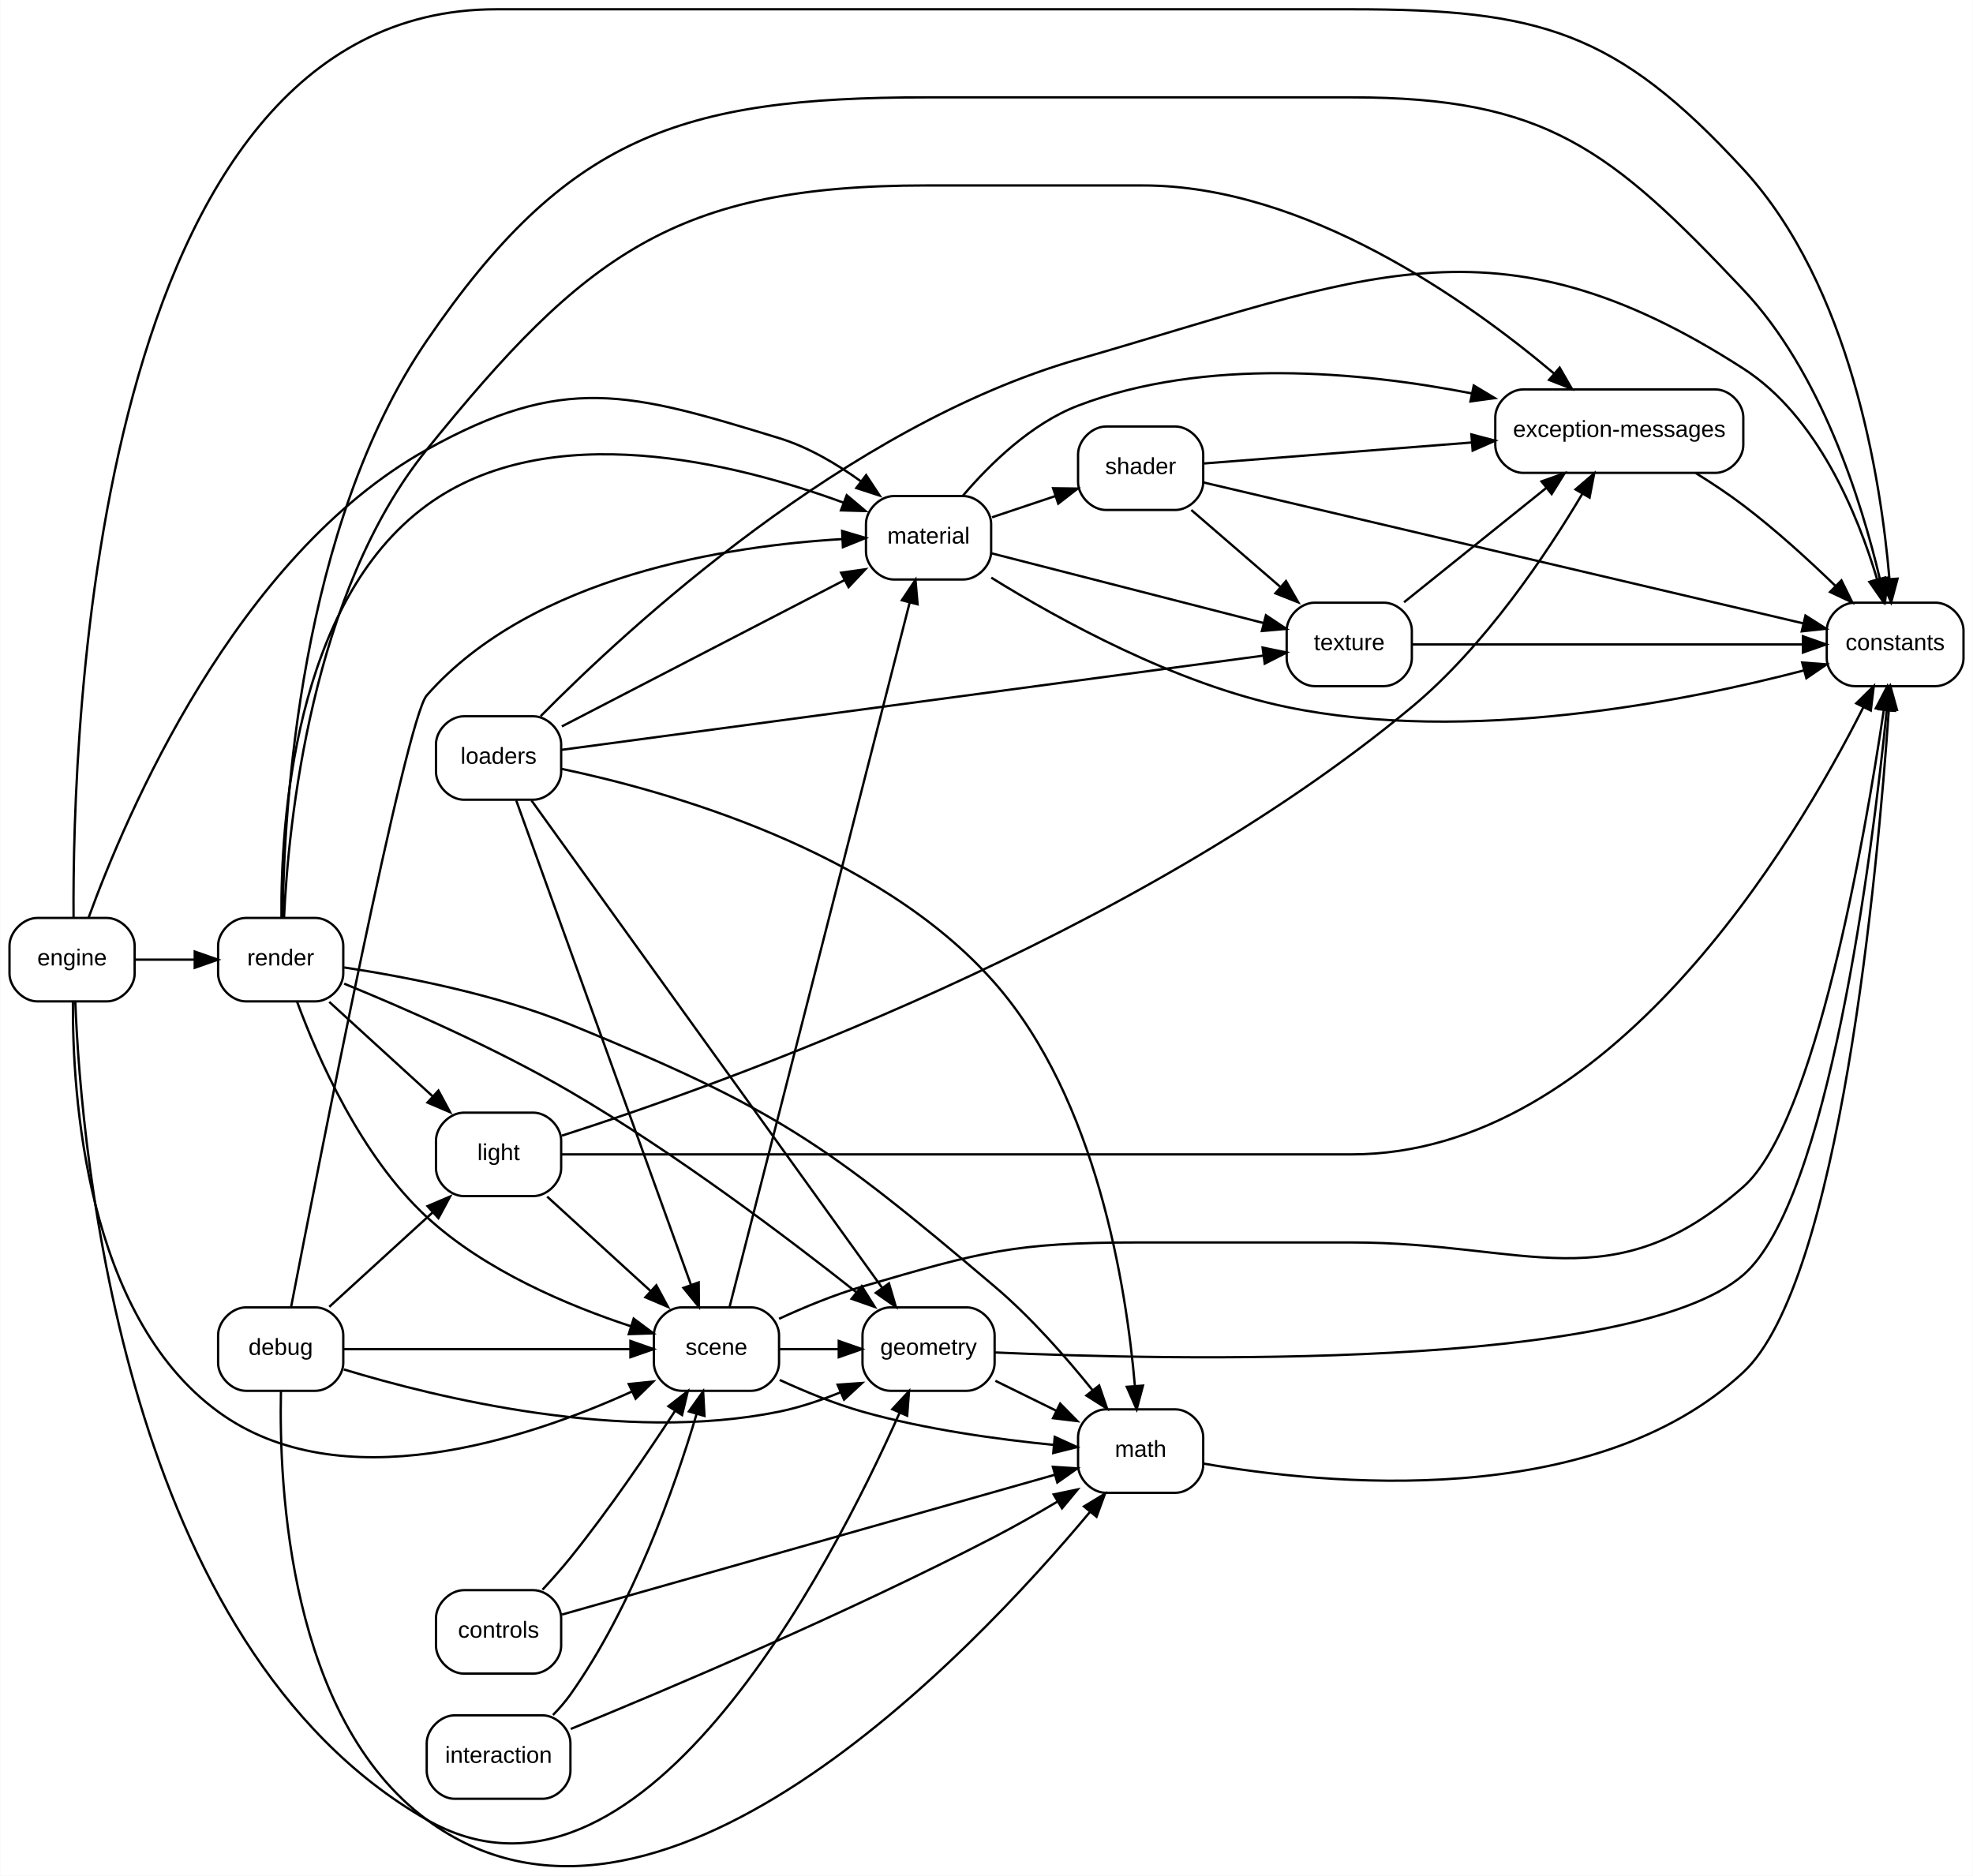
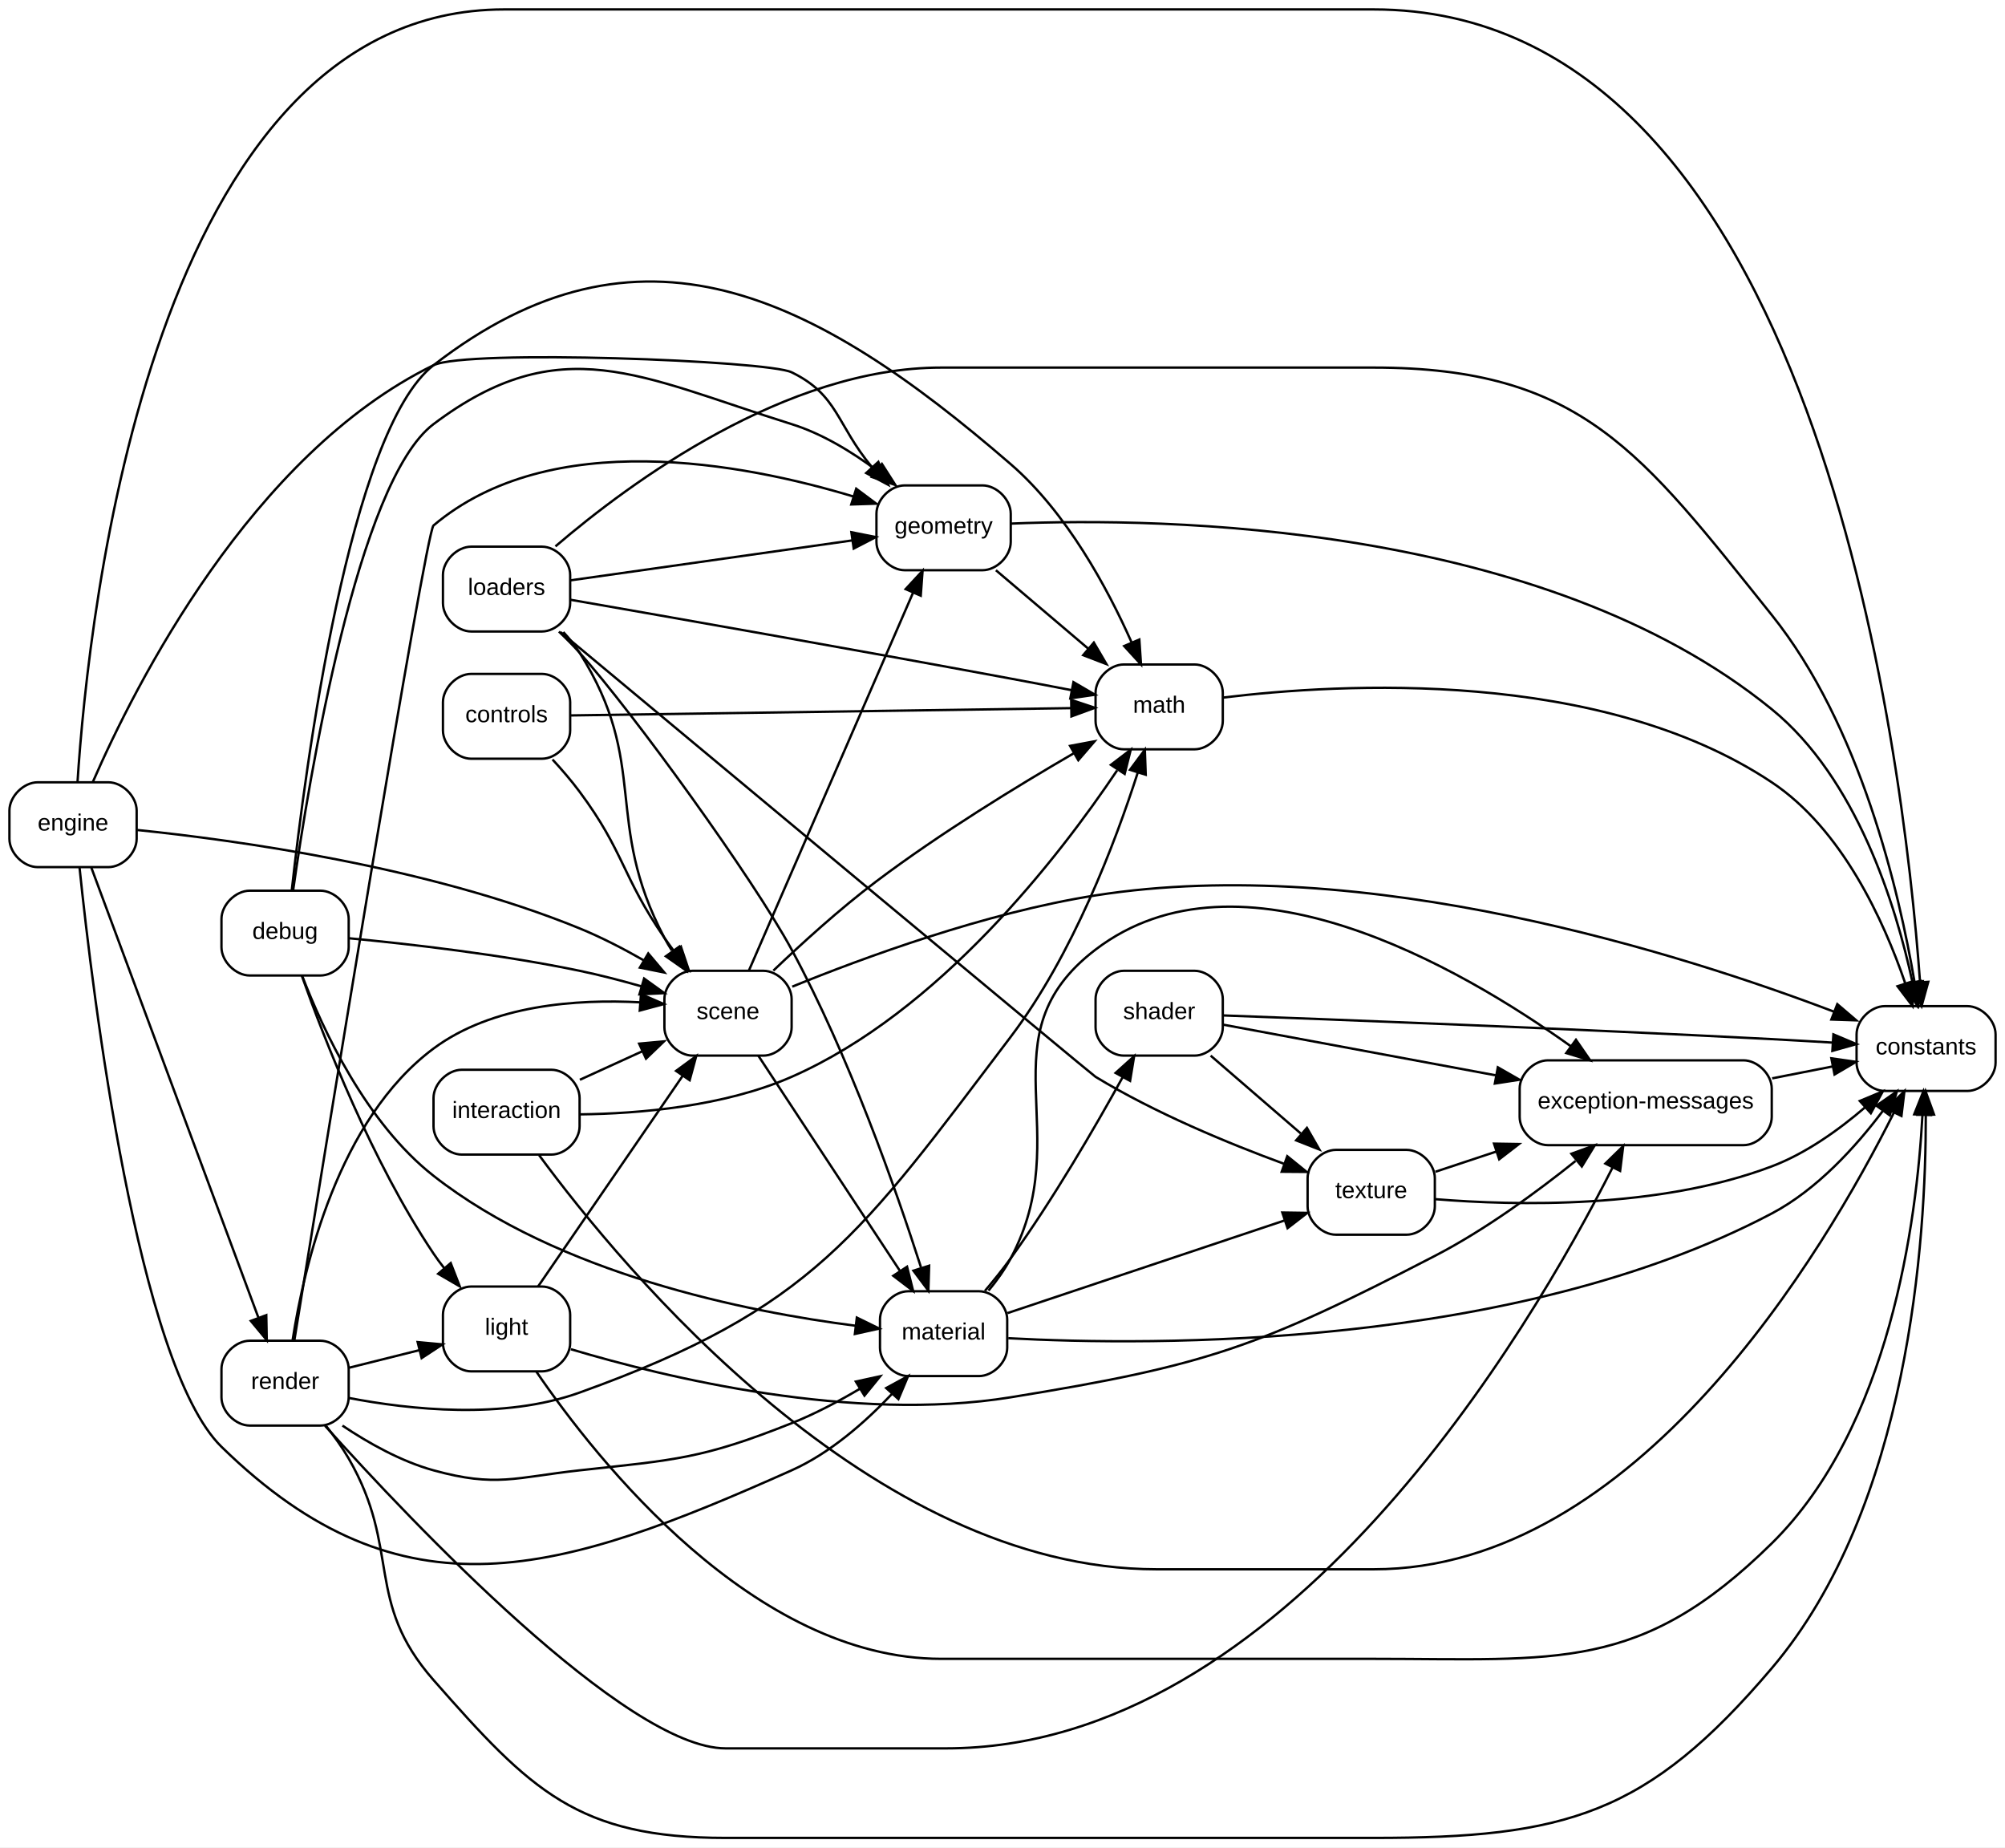
- <svg xmlns="http://www.w3.org/2000/svg" width="851pt" height="809pt" viewBox="0.00 0.00 851.00 809.18">
-   <g id="graph0" class="graph" transform="scale(1 1) rotate(0) translate(4 805.18)">
-     <polygon fill="white" stroke="transparent" points="-4,4 -4,-805.18 847,-805.18 847,4 -4,4" />
+ <svg xmlns="http://www.w3.org/2000/svg" width="851pt" height="784pt" viewBox="0.00 0.00 851.00 784.00">
+   <g id="graph0" class="graph" transform="scale(1 1) rotate(0) translate(4 780)">
+     <polygon fill="white" stroke="transparent" points="-4,4 -4,-780 847,-780 847,4 -4,4" />
    <g id="node1" class="node">
-       <path fill="none" stroke="black" d="M831,-545.18C831,-545.18 796,-545.18 796,-545.18 790,-545.18 784,-539.18 784,-533.18 784,-533.18 784,-521.18 784,-521.18 784,-515.18 790,-509.18 796,-509.18 796,-509.18 831,-509.18 831,-509.18 837,-509.18 843,-515.18 843,-521.18 843,-521.18 843,-533.18 843,-533.18 843,-539.18 837,-545.18 831,-545.18" />
-       <text text-anchor="middle" x="813.5" y="-524.68" font-family="Arial" font-size="10.00">constants</text>
+       <path fill="none" stroke="black" d="M831,-353C831,-353 796,-353 796,-353 790,-353 784,-347 784,-341 784,-341 784,-329 784,-329 784,-323 790,-317 796,-317 796,-317 831,-317 831,-317 837,-317 843,-323 843,-329 843,-329 843,-341 843,-341 843,-347 837,-353 831,-353" />
+       <text text-anchor="middle" x="813.5" y="-332.5" font-family="Arial" font-size="10.00">constants</text>
    </g>
    <g id="node2" class="node">
-       <path fill="none" stroke="black" d="M226,-119.18C226,-119.18 196,-119.18 196,-119.18 190,-119.18 184,-113.18 184,-107.18 184,-107.18 184,-95.18 184,-95.18 184,-89.18 190,-83.18 196,-83.18 196,-83.18 226,-83.18 226,-83.18 232,-83.18 238,-89.18 238,-95.18 238,-95.18 238,-107.18 238,-107.18 238,-113.18 232,-119.18 226,-119.18" />
-       <text text-anchor="middle" x="211" y="-98.68" font-family="Arial" font-size="10.00">controls</text>
+       <path fill="none" stroke="black" d="M226,-494C226,-494 196,-494 196,-494 190,-494 184,-488 184,-482 184,-482 184,-470 184,-470 184,-464 190,-458 196,-458 196,-458 226,-458 226,-458 232,-458 238,-464 238,-470 238,-470 238,-482 238,-482 238,-488 232,-494 226,-494" />
+       <text text-anchor="middle" x="211" y="-473.5" font-family="Arial" font-size="10.00">controls</text>
    </g>
    <g id="node11" class="node">
-       <path fill="none" stroke="black" d="M503,-197.18C503,-197.18 473,-197.18 473,-197.18 467,-197.18 461,-191.18 461,-185.18 461,-185.18 461,-173.18 461,-173.18 461,-167.18 467,-161.18 473,-161.18 473,-161.18 503,-161.18 503,-161.18 509,-161.18 515,-167.18 515,-173.18 515,-173.18 515,-185.18 515,-185.18 515,-191.18 509,-197.18 503,-197.18" />
-       <text text-anchor="middle" x="488" y="-176.68" font-family="Arial" font-size="10.00">math</text>
+       <path fill="none" stroke="black" d="M503,-498C503,-498 473,-498 473,-498 467,-498 461,-492 461,-486 461,-486 461,-474 461,-474 461,-468 467,-462 473,-462 473,-462 503,-462 503,-462 509,-462 515,-468 515,-474 515,-474 515,-486 515,-486 515,-492 509,-498 503,-498" />
+       <text text-anchor="middle" x="488" y="-477.5" font-family="Arial" font-size="10.00">math</text>
    </g>
    <g id="edge1" class="edge">
-       <path fill="none" stroke="black" d="M238.37,-108.66C287.85,-122.7 394.69,-153 450.84,-168.93" />
-       <polygon fill="black" stroke="black" points="450.14,-172.37 460.71,-171.73 452.05,-165.63 450.14,-172.37" />
+       <path fill="none" stroke="black" d="M238.37,-476.38C287.75,-477.1 394.25,-478.65 450.49,-479.47" />
+       <polygon fill="black" stroke="black" points="450.66,-482.97 460.71,-479.62 450.76,-475.97 450.66,-482.97" />
    </g>
    <g id="node13" class="node">
-       <path fill="none" stroke="black" d="M320,-241.18C320,-241.18 290,-241.18 290,-241.18 284,-241.18 278,-235.18 278,-229.18 278,-229.18 278,-217.18 278,-217.18 278,-211.18 284,-205.18 290,-205.18 290,-205.18 320,-205.18 320,-205.18 326,-205.18 332,-211.18 332,-217.18 332,-217.18 332,-229.18 332,-229.18 332,-235.18 326,-241.18 320,-241.18" />
-       <text text-anchor="middle" x="305" y="-220.68" font-family="Arial" font-size="10.00">scene</text>
+       <path fill="none" stroke="black" d="M320,-368C320,-368 290,-368 290,-368 284,-368 278,-362 278,-356 278,-356 278,-344 278,-344 278,-338 284,-332 290,-332 290,-332 320,-332 320,-332 326,-332 332,-338 332,-344 332,-344 332,-356 332,-356 332,-362 326,-368 320,-368" />
+       <text text-anchor="middle" x="305" y="-347.5" font-family="Arial" font-size="10.00">scene</text>
    </g>
    <g id="edge2" class="edge">
-       <path fill="none" stroke="black" d="M229.94,-119.37C234.03,-123.78 238.27,-128.56 242,-133.18 258.47,-153.63 275.25,-178.26 287.19,-196.59" />
-       <polygon fill="black" stroke="black" points="284.28,-198.53 292.64,-205.03 290.16,-194.73 284.28,-198.53" />
+       <path fill="none" stroke="black" d="M230.51,-457.67C234.5,-453.35 238.55,-448.64 242,-444 261.02,-418.43 259.9,-408.22 278,-382 279.29,-380.13 280.66,-378.24 282.06,-376.35" />
+       <polygon fill="black" stroke="black" points="285,-378.28 288.37,-368.23 279.47,-373.98 285,-378.28" />
    </g>
    <g id="node3" class="node">
-       <path fill="none" stroke="black" d="M132,-241.18C132,-241.18 102,-241.18 102,-241.18 96,-241.18 90,-235.18 90,-229.18 90,-229.18 90,-217.18 90,-217.18 90,-211.18 96,-205.18 102,-205.18 102,-205.18 132,-205.18 132,-205.18 138,-205.18 144,-211.18 144,-217.18 144,-217.18 144,-229.18 144,-229.18 144,-235.18 138,-241.18 132,-241.18" />
-       <text text-anchor="middle" x="117" y="-220.68" font-family="Arial" font-size="10.00">debug</text>
+       <path fill="none" stroke="black" d="M132,-402C132,-402 102,-402 102,-402 96,-402 90,-396 90,-390 90,-390 90,-378 90,-378 90,-372 96,-366 102,-366 102,-366 132,-366 132,-366 138,-366 144,-372 144,-378 144,-378 144,-390 144,-390 144,-396 138,-402 132,-402" />
+       <text text-anchor="middle" x="117" y="-381.5" font-family="Arial" font-size="10.00">debug</text>
    </g>
    <g id="node6" class="node">
-       <path fill="none" stroke="black" d="M413,-241.18C413,-241.18 380,-241.18 380,-241.18 374,-241.18 368,-235.18 368,-229.18 368,-229.18 368,-217.18 368,-217.18 368,-211.18 374,-205.18 380,-205.18 380,-205.18 413,-205.18 413,-205.18 419,-205.18 425,-211.18 425,-217.18 425,-217.18 425,-229.18 425,-229.18 425,-235.18 419,-241.18 413,-241.18" />
-       <text text-anchor="middle" x="396.5" y="-220.68" font-family="Arial" font-size="10.00">geometry</text>
+       <path fill="none" stroke="black" d="M413,-574C413,-574 380,-574 380,-574 374,-574 368,-568 368,-562 368,-562 368,-550 368,-550 368,-544 374,-538 380,-538 380,-538 413,-538 413,-538 419,-538 425,-544 425,-550 425,-550 425,-562 425,-562 425,-568 419,-574 413,-574" />
+       <text text-anchor="middle" x="396.5" y="-553.5" font-family="Arial" font-size="10.00">geometry</text>
    </g>
    <g id="edge3" class="edge">
-       <path fill="none" stroke="black" d="M144.23,-214.41C184.79,-202.07 265.03,-182.54 332,-196.18 340.87,-197.99 350.04,-201.08 358.55,-204.55" />
-       <polygon fill="black" stroke="black" points="357.27,-207.81 367.84,-208.56 360.05,-201.38 357.27,-207.81" />
+       <path fill="none" stroke="black" d="M120.4,-402.04C127.12,-449.47 147.75,-575.7 180,-600 233.96,-640.65 267.52,-620.16 332,-600 344.93,-595.96 357.54,-588.26 368.07,-580.41" />
+       <polygon fill="black" stroke="black" points="370.33,-583.09 376.04,-574.16 366.01,-577.58 370.33,-583.09" />
    </g>
    <g id="node8" class="node">
-       <path fill="none" stroke="black" d="M226,-325.18C226,-325.18 196,-325.18 196,-325.18 190,-325.18 184,-319.18 184,-313.18 184,-313.18 184,-301.18 184,-301.18 184,-295.18 190,-289.18 196,-289.18 196,-289.18 226,-289.18 226,-289.18 232,-289.18 238,-295.18 238,-301.18 238,-301.18 238,-313.18 238,-313.18 238,-319.18 232,-325.18 226,-325.18" />
-       <text text-anchor="middle" x="211" y="-304.68" font-family="Arial" font-size="10.00">light</text>
+       <path fill="none" stroke="black" d="M226,-234C226,-234 196,-234 196,-234 190,-234 184,-228 184,-222 184,-222 184,-210 184,-210 184,-204 190,-198 196,-198 196,-198 226,-198 226,-198 232,-198 238,-204 238,-210 238,-210 238,-222 238,-222 238,-228 232,-234 226,-234" />
+       <text text-anchor="middle" x="211" y="-213.5" font-family="Arial" font-size="10.00">light</text>
    </g>
    <g id="edge4" class="edge">
-       <path fill="none" stroke="black" d="M137.96,-241.41C150.98,-253.3 168.15,-268.98 182.46,-282.04" />
-       <polygon fill="black" stroke="black" points="180.33,-284.84 190.08,-288.99 185.05,-279.67 180.33,-284.84" />
+       <path fill="none" stroke="black" d="M124.11,-365.87C133.69,-338.85 153.85,-287.02 180,-248 181.41,-245.9 182.96,-243.8 184.59,-241.74" />
+       <polygon fill="black" stroke="black" points="187.3,-243.96 191.14,-234.08 181.98,-239.41 187.3,-243.96" />
    </g>
    <g id="node10" class="node">
-       <path fill="none" stroke="black" d="M411.5,-591.18C411.5,-591.18 381.5,-591.18 381.5,-591.18 375.5,-591.18 369.5,-585.18 369.5,-579.18 369.5,-579.18 369.5,-567.18 369.5,-567.18 369.5,-561.18 375.5,-555.18 381.5,-555.18 381.5,-555.18 411.5,-555.18 411.5,-555.18 417.5,-555.18 423.5,-561.18 423.5,-567.18 423.5,-567.18 423.5,-579.18 423.5,-579.18 423.5,-585.18 417.5,-591.18 411.5,-591.18" />
-       <text text-anchor="middle" x="396.5" y="-570.68" font-family="Arial" font-size="10.00">material</text>
+       <path fill="none" stroke="black" d="M411.5,-232C411.5,-232 381.5,-232 381.5,-232 375.5,-232 369.5,-226 369.5,-220 369.5,-220 369.5,-208 369.5,-208 369.5,-202 375.5,-196 381.5,-196 381.5,-196 411.5,-196 411.5,-196 417.5,-196 423.5,-202 423.5,-208 423.5,-208 423.5,-220 423.5,-220 423.5,-226 417.5,-232 411.5,-232" />
+       <text text-anchor="middle" x="396.5" y="-211.5" font-family="Arial" font-size="10.00">material</text>
    </g>
    <g id="edge5" class="edge">
-       <path fill="none" stroke="black" d="M121.49,-241.36C133.24,-302.15 171.08,-495.05 180,-505.18 225.78,-557.16 310.91,-569.79 359.34,-572.62" />
-       <polygon fill="black" stroke="black" points="359.22,-576.12 369.38,-573.1 359.55,-569.13 359.22,-576.12" />
+       <path fill="none" stroke="black" d="M124.21,-365.97C133.05,-342.94 151.43,-303.41 180,-281 233.34,-239.16 313.02,-223.27 359.07,-217.37" />
+       <polygon fill="black" stroke="black" points="359.67,-220.82 369.19,-216.16 358.84,-213.87 359.67,-220.82" />
    </g>
    <g id="edge6" class="edge">
-       <path fill="none" stroke="black" d="M117.11,-204.9C116.22,-163.77 120.61,-64.14 180,-20.18 278.35,52.61 414.73,-91.34 466.21,-153.01" />
-       <polygon fill="black" stroke="black" points="463.56,-155.3 472.62,-160.8 468.97,-150.85 463.56,-155.3" />
+       <path fill="none" stroke="black" d="M119.85,-402.22C125.49,-453.53 144.24,-597.27 180,-625 267.31,-692.69 341.44,-655.27 425,-583 448.79,-562.43 466.06,-530.38 476.24,-507.5" />
+       <polygon fill="black" stroke="black" points="479.58,-508.58 480.29,-498.01 473.14,-505.83 479.58,-508.58" />
    </g>
    <g id="edge7" class="edge">
-       <path fill="none" stroke="black" d="M144.25,-223.18C176.52,-223.18 231.44,-223.18 267.72,-223.18" />
-       <polygon fill="black" stroke="black" points="267.88,-226.68 277.88,-223.18 267.88,-219.68 267.88,-226.68" />
+       <path fill="none" stroke="black" d="M144.32,-381.79C169.56,-379.39 208.64,-374.95 242,-368 250.6,-366.21 259.74,-363.83 268.29,-361.39" />
+       <polygon fill="black" stroke="black" points="269.38,-364.71 277.98,-358.52 267.4,-358 269.38,-364.71" />
    </g>
    <g id="node4" class="node">
-       <path fill="none" stroke="black" d="M42,-409.18C42,-409.18 12,-409.18 12,-409.18 6,-409.18 0,-403.18 0,-397.18 0,-397.18 0,-385.18 0,-385.18 0,-379.18 6,-373.18 12,-373.18 12,-373.18 42,-373.18 42,-373.18 48,-373.18 54,-379.18 54,-385.18 54,-385.18 54,-397.18 54,-397.18 54,-403.18 48,-409.18 42,-409.18" />
-       <text text-anchor="middle" x="27" y="-388.68" font-family="Arial" font-size="10.00">engine</text>
+       <path fill="none" stroke="black" d="M42,-448C42,-448 12,-448 12,-448 6,-448 0,-442 0,-436 0,-436 0,-424 0,-424 0,-418 6,-412 12,-412 12,-412 42,-412 42,-412 48,-412 54,-418 54,-424 54,-424 54,-436 54,-436 54,-442 48,-448 42,-448" />
+       <text text-anchor="middle" x="27" y="-427.5" font-family="Arial" font-size="10.00">engine</text>
    </g>
    <g id="edge8" class="edge">
-       <path fill="none" stroke="black" d="M27.64,-409.33C27.08,-488.68 35.94,-801.18 210,-801.18 210,-801.18 210,-801.18 579,-801.18 660.13,-801.18 693.06,-791.88 748,-732.18 794.24,-681.95 807.33,-598.79 811.04,-555.44" />
-       <polygon fill="black" stroke="black" points="814.54,-555.55 811.79,-545.32 807.56,-555.03 814.54,-555.55" />
+       <path fill="none" stroke="black" d="M28.9,-448.12C33.47,-519.31 60.34,-776 210,-776 210,-776 210,-776 579,-776 766.48,-776 803.85,-460.85 810.93,-363.38" />
+       <polygon fill="black" stroke="black" points="814.44,-363.32 811.62,-353.11 807.45,-362.85 814.44,-363.32" />
    </g>
    <g id="edge9" class="edge">
-       <path fill="none" stroke="black" d="M28.4,-372.76C30.92,-308.62 49.19,-95 180,-20.18 271.24,32 354.23,-128.73 383.92,-195.51" />
-       <polygon fill="black" stroke="black" points="380.86,-197.24 388.07,-205.01 387.28,-194.44 380.86,-197.24" />
+       <path fill="none" stroke="black" d="M35.43,-448.2C53.23,-489.01 102.67,-587.23 180,-625 194.01,-631.84 321.7,-627.02 332,-622 351.78,-612.36 350.95,-599.96 366.05,-581.8" />
+       <polygon fill="black" stroke="black" points="368.8,-583.98 372.99,-574.25 363.64,-579.24 368.8,-583.98" />
    </g>
    <g id="edge10" class="edge">
-       <path fill="none" stroke="black" d="M34.14,-409.34C50.11,-453.3 97.48,-565.18 180,-611.18 239.04,-644.1 267.38,-636.01 332,-616.18 344.53,-612.34 356.81,-605.1 367.19,-597.63" />
-       <polygon fill="black" stroke="black" points="369.57,-600.22 375.41,-591.38 365.33,-594.64 369.57,-600.22" />
+       <path fill="none" stroke="black" d="M29.74,-412C35.3,-358.3 54.4,-200.8 90,-166 166.97,-90.75 233.7,-112.11 332,-156 348.33,-163.29 363.28,-176.45 374.56,-188.4" />
+       <polygon fill="black" stroke="black" points="372.13,-190.92 381.43,-196 377.32,-186.23 372.13,-190.92" />
    </g>
    <g id="node12" class="node">
-       <path fill="none" stroke="black" d="M132,-409.18C132,-409.18 102,-409.18 102,-409.18 96,-409.18 90,-403.18 90,-397.18 90,-397.18 90,-385.18 90,-385.18 90,-379.18 96,-373.18 102,-373.18 102,-373.18 132,-373.18 132,-373.18 138,-373.18 144,-379.18 144,-385.18 144,-385.18 144,-397.18 144,-397.18 144,-403.18 138,-409.18 132,-409.18" />
-       <text text-anchor="middle" x="117" y="-388.68" font-family="Arial" font-size="10.00">render</text>
+       <path fill="none" stroke="black" d="M132,-211C132,-211 102,-211 102,-211 96,-211 90,-205 90,-199 90,-199 90,-187 90,-187 90,-181 96,-175 102,-175 102,-175 132,-175 132,-175 138,-175 144,-181 144,-187 144,-187 144,-199 144,-199 144,-205 138,-211 132,-211" />
+       <text text-anchor="middle" x="117" y="-190.5" font-family="Arial" font-size="10.00">render</text>
    </g>
    <g id="edge11" class="edge">
-       <path fill="none" stroke="black" d="M54.4,-391.18C62.39,-391.18 71.31,-391.18 79.82,-391.18" />
-       <polygon fill="black" stroke="black" points="79.92,-394.68 89.92,-391.18 79.92,-387.68 79.92,-394.68" />
+       <path fill="none" stroke="black" d="M34.76,-411.8C50.05,-370.61 87.39,-270.05 105.63,-220.93" />
+       <polygon fill="black" stroke="black" points="109.02,-221.86 109.22,-211.27 102.46,-219.42 109.02,-221.86" />
    </g>
    <g id="edge12" class="edge">
-       <path fill="none" stroke="black" d="M27.37,-373C27.1,-333.08 32.8,-238.02 90,-196.18 142.63,-157.69 222.66,-184.05 268.48,-204.85" />
-       <polygon fill="black" stroke="black" points="267.17,-208.1 277.71,-209.18 270.14,-201.77 267.17,-208.1" />
+       <path fill="none" stroke="black" d="M54.27,-427.75C95.55,-423.52 177.57,-412.33 242,-386 251.15,-382.26 260.59,-377.38 269.26,-372.42" />
+       <polygon fill="black" stroke="black" points="271.14,-375.37 277.97,-367.27 267.58,-369.35 271.14,-375.37" />
    </g>
    <g id="node5" class="node">
-       <path fill="none" stroke="black" d="M736,-637.18C736,-637.18 653,-637.18 653,-637.18 647,-637.18 641,-631.18 641,-625.18 641,-625.18 641,-613.18 641,-613.18 641,-607.18 647,-601.18 653,-601.18 653,-601.18 736,-601.18 736,-601.18 742,-601.18 748,-607.18 748,-613.18 748,-613.18 748,-625.18 748,-625.18 748,-631.18 742,-637.18 736,-637.18" />
-       <text text-anchor="middle" x="694.5" y="-616.68" font-family="Arial" font-size="10.00">exception-messages</text>
+       <path fill="none" stroke="black" d="M736,-330C736,-330 653,-330 653,-330 647,-330 641,-324 641,-318 641,-318 641,-306 641,-306 641,-300 647,-294 653,-294 653,-294 736,-294 736,-294 742,-294 748,-300 748,-306 748,-306 748,-318 748,-318 748,-324 742,-330 736,-330" />
+       <text text-anchor="middle" x="694.5" y="-309.5" font-family="Arial" font-size="10.00">exception-messages</text>
    </g>
    <g id="edge13" class="edge">
-       <path fill="none" stroke="black" d="M727.55,-601.06C734.47,-596.77 741.62,-592.02 748,-587.18 761.9,-576.65 776.21,-563.6 787.81,-552.36" />
-       <polygon fill="black" stroke="black" points="790.34,-554.79 795.02,-545.28 785.43,-549.8 790.34,-554.79" />
+       <path fill="none" stroke="black" d="M748.18,-322.36C756.8,-324.05 765.58,-325.78 773.78,-327.39" />
+       <polygon fill="black" stroke="black" points="773.3,-330.86 783.79,-329.36 774.65,-323.99 773.3,-330.86" />
    </g>
    <g id="edge14" class="edge">
-       <path fill="none" stroke="black" d="M425.05,-221.73C499.1,-218.43 700.05,-213.6 748,-255.18 784.74,-287.05 803.48,-435.71 809.89,-498.78" />
-       <polygon fill="black" stroke="black" points="806.42,-499.22 810.88,-508.83 813.39,-498.53 806.42,-499.22" />
+       <path fill="none" stroke="black" d="M425.15,-557.79C489.39,-560.44 650.62,-558.23 748,-479 784.05,-449.67 800.64,-395.98 807.74,-363.09" />
+       <polygon fill="black" stroke="black" points="811.19,-363.7 809.72,-353.2 804.32,-362.32 811.19,-363.7" />
    </g>
    <g id="edge15" class="edge">
-       <path fill="none" stroke="black" d="M425.33,-209.5C433.62,-205.43 442.82,-200.91 451.53,-196.62" />
-       <polygon fill="black" stroke="black" points="453.29,-199.66 460.72,-192.11 450.2,-193.38 453.29,-199.66" />
+       <path fill="none" stroke="black" d="M418.71,-537.99C430.44,-528.03 445.18,-515.51 457.97,-504.65" />
+       <polygon fill="black" stroke="black" points="460.27,-507.29 465.63,-498.15 455.74,-501.95 460.27,-507.29" />
    </g>
    <g id="node7" class="node">
-       <path fill="none" stroke="black" d="M230,-65.18C230,-65.18 192,-65.18 192,-65.18 186,-65.18 180,-59.18 180,-53.18 180,-53.18 180,-41.18 180,-41.18 180,-35.18 186,-29.18 192,-29.18 192,-29.18 230,-29.18 230,-29.18 236,-29.18 242,-35.18 242,-41.18 242,-41.18 242,-53.18 242,-53.18 242,-59.18 236,-65.18 230,-65.18" />
-       <text text-anchor="middle" x="211" y="-44.68" font-family="Arial" font-size="10.00">interaction</text>
+       <path fill="none" stroke="black" d="M230,-326C230,-326 192,-326 192,-326 186,-326 180,-320 180,-314 180,-314 180,-302 180,-302 180,-296 186,-290 192,-290 192,-290 230,-290 230,-290 236,-290 242,-296 242,-302 242,-302 242,-314 242,-314 242,-320 236,-326 230,-326" />
+       <text text-anchor="middle" x="211" y="-305.5" font-family="Arial" font-size="10.00">interaction</text>
    </g>
    <g id="edge16" class="edge">
-       <path fill="none" stroke="black" d="M242.16,-59.31C283.92,-76.39 361.39,-109.17 425,-142.18 433.92,-146.81 443.33,-152.17 452.05,-157.35" />
-       <polygon fill="black" stroke="black" points="450.47,-160.48 460.84,-162.64 454.08,-154.48 450.47,-160.48" />
+       <path fill="none" stroke="black" d="M224.82,-289.75C260.39,-241.46 365.76,-114 487,-114 487,-114 487,-114 579,-114 690.56,-114 770.26,-248.72 799.84,-307.79" />
+       <polygon fill="black" stroke="black" points="796.77,-309.47 804.31,-316.91 803.05,-306.39 796.77,-309.47" />
    </g>
    <g id="edge17" class="edge">
-       <path fill="none" stroke="black" d="M234.47,-65.32C237.21,-68.11 239.81,-71.1 242,-74.18 268.91,-112.19 287.01,-163.65 296.4,-195.08" />
-       <polygon fill="black" stroke="black" points="293.11,-196.29 299.25,-204.92 299.83,-194.34 293.11,-196.29" />
+       <path fill="none" stroke="black" d="M242.11,-307.07C267.17,-307.37 303.27,-310.37 332,-323 394.55,-350.5 445.19,-415.91 470.14,-453.04" />
+       <polygon fill="black" stroke="black" points="467.51,-455.4 475.93,-461.83 473.35,-451.55 467.51,-455.4" />
    </g>
    <g id="edge18" class="edge">
-       <path fill="none" stroke="black" d="M238.13,-307.18C273.72,-307.18 339.43,-307.18 395.5,-307.18 395.5,-307.18 395.5,-307.18 579,-307.18 690.32,-307.18 770.15,-441.29 799.8,-500.1" />
-       <polygon fill="black" stroke="black" points="796.72,-501.76 804.29,-509.18 803,-498.66 796.72,-501.76" />
+       <path fill="none" stroke="black" d="M242.12,-321.75C250.59,-325.62 259.88,-329.86 268.62,-333.85" />
+       <polygon fill="black" stroke="black" points="267.28,-337.08 277.83,-338.05 270.19,-330.72 267.28,-337.08" />
    </g>
    <g id="edge19" class="edge">
-       <path fill="none" stroke="black" d="M238.31,-315.25C305.26,-336.72 485.21,-400.53 605,-500.18 636.52,-526.4 663.06,-566.04 678.63,-592.27" />
-       <polygon fill="black" stroke="black" points="675.62,-594.05 683.67,-600.94 681.67,-590.53 675.62,-594.05" />
+       <path fill="none" stroke="black" d="M223.58,-197.98C249.44,-160.17 315.96,-76 395.5,-76 395.5,-76 395.5,-76 579,-76 657.2,-76 692.27,-70.14 748,-125 798.22,-174.43 809.55,-261.9 811.96,-306.75" />
+       <polygon fill="black" stroke="black" points="808.47,-307.09 812.39,-316.93 815.47,-306.79 808.47,-307.09" />
    </g>
    <g id="edge20" class="edge">
-       <path fill="none" stroke="black" d="M231.96,-288.96C244.98,-277.07 262.15,-261.39 276.46,-248.33" />
-       <polygon fill="black" stroke="black" points="279.05,-250.7 284.08,-241.38 274.33,-245.53 279.05,-250.7" />
+       <path fill="none" stroke="black" d="M238.3,-207.4C278.58,-195.37 357.95,-176.12 425,-187 508.24,-200.51 530.11,-208.24 605,-247 626.34,-258.04 648.12,-273.97 664.73,-287.29" />
+       <polygon fill="black" stroke="black" points="662.96,-290.36 672.92,-293.98 667.39,-284.94 662.96,-290.36" />
+     </g>
+     <g id="edge21" class="edge">
+       <path fill="none" stroke="black" d="M224.41,-234.07C240.18,-257.05 267.55,-296.91 285.72,-323.37" />
+       <polygon fill="black" stroke="black" points="282.95,-325.52 291.5,-331.79 288.72,-321.56 282.95,-325.52" />
    </g>
    <g id="node9" class="node">
-       <path fill="none" stroke="black" d="M226,-496.18C226,-496.18 196,-496.18 196,-496.18 190,-496.18 184,-490.18 184,-484.18 184,-484.18 184,-472.18 184,-472.18 184,-466.18 190,-460.18 196,-460.18 196,-460.18 226,-460.18 226,-460.18 232,-460.18 238,-466.18 238,-472.18 238,-472.18 238,-484.18 238,-484.18 238,-490.18 232,-496.18 226,-496.18" />
-       <text text-anchor="middle" x="211" y="-475.68" font-family="Arial" font-size="10.00">loaders</text>
-     </g>
-     <g id="edge21" class="edge">
-       <path fill="none" stroke="black" d="M229.16,-496.24C266.74,-534.27 361.02,-621.44 461,-650.18 583.6,-685.43 640.74,-715.23 748,-646.18 780.03,-625.57 797.36,-583.35 805.76,-555.15" />
-       <polygon fill="black" stroke="black" points="809.15,-556.04 808.46,-545.46 802.4,-554.15 809.15,-556.04" />
+       <path fill="none" stroke="black" d="M226,-548C226,-548 196,-548 196,-548 190,-548 184,-542 184,-536 184,-536 184,-524 184,-524 184,-518 190,-512 196,-512 196,-512 226,-512 226,-512 232,-512 238,-518 238,-524 238,-524 238,-536 238,-536 238,-542 232,-548 226,-548" />
+       <text text-anchor="middle" x="211" y="-527.5" font-family="Arial" font-size="10.00">loaders</text>
    </g>
    <g id="edge22" class="edge">
-       <path fill="none" stroke="black" d="M225.2,-459.85C257.2,-415.37 339.06,-301.62 376.41,-249.72" />
-       <polygon fill="black" stroke="black" points="379.42,-251.52 382.42,-241.36 373.74,-247.43 379.42,-251.52" />
+       <path fill="none" stroke="black" d="M231.75,-548.12C263.66,-575.44 329.64,-624 395.5,-624 395.5,-624 395.5,-624 579,-624 667.43,-624 692.67,-587.98 748,-519 785.56,-472.18 802.03,-401.93 808.61,-363.18" />
+       <polygon fill="black" stroke="black" points="812.09,-363.56 810.21,-353.14 805.18,-362.46 812.09,-363.56" />
    </g>
    <g id="edge23" class="edge">
-       <path fill="none" stroke="black" d="M238.29,-491.8C270.31,-508.37 324.53,-536.44 360.18,-554.9" />
-       <polygon fill="black" stroke="black" points="358.77,-558.11 369.26,-559.6 361.99,-551.89 358.77,-558.11" />
+       <path fill="none" stroke="black" d="M238.29,-533.73C269.59,-538.16 322.09,-545.6 357.73,-550.65" />
+       <polygon fill="black" stroke="black" points="357.36,-554.13 367.76,-552.07 358.35,-547.2 357.36,-554.13" />
    </g>
    <g id="edge24" class="edge">
-       <path fill="none" stroke="black" d="M238.07,-473.51C282.86,-464.13 374.46,-438.74 425,-381.18 469.09,-330.98 481.83,-249.96 485.51,-207.39" />
-       <polygon fill="black" stroke="black" points="489.01,-207.42 486.28,-197.19 482.03,-206.9 489.01,-207.42" />
+       <path fill="none" stroke="black" d="M233.22,-511.97C236.27,-509.07 239.29,-506.03 242,-503 264.92,-477.34 315.63,-407.26 332,-377 356.38,-331.93 376.21,-275.46 386.89,-242.19" />
+       <polygon fill="black" stroke="black" points="390.36,-242.84 390.04,-232.25 383.69,-240.73 390.36,-242.84" />
    </g>
    <g id="edge25" class="edge">
-       <path fill="none" stroke="black" d="M218.62,-459.85C234.53,-415.74 275.03,-303.49 293.96,-251.02" />
-       <polygon fill="black" stroke="black" points="297.34,-251.95 297.44,-241.36 290.76,-249.58 297.34,-251.95" />
+       <path fill="none" stroke="black" d="M238.26,-525.44C278.49,-518.43 357.79,-504.5 425,-492 433.35,-490.45 442.33,-488.73 450.79,-487.1" />
+       <polygon fill="black" stroke="black" points="451.62,-490.51 460.77,-485.16 450.29,-483.63 451.62,-490.51" />
+     </g>
+     <g id="edge26" class="edge">
+       <path fill="none" stroke="black" d="M235.08,-511.76C237.66,-509.02 240.05,-506.08 242,-503 271.97,-455.57 251.81,-431.62 278,-382 278.95,-380.2 280.02,-378.4 281.15,-376.62" />
+       <polygon fill="black" stroke="black" points="284.3,-378.24 287.28,-368.08 278.61,-374.16 284.3,-378.24" />
    </g>
    <g id="node15" class="node">
-       <path fill="none" stroke="black" d="M593,-545.18C593,-545.18 563,-545.18 563,-545.18 557,-545.18 551,-539.18 551,-533.18 551,-533.18 551,-521.18 551,-521.18 551,-515.18 557,-509.18 563,-509.18 563,-509.18 593,-509.18 593,-509.18 599,-509.18 605,-515.18 605,-521.18 605,-521.18 605,-533.18 605,-533.18 605,-539.18 599,-545.18 593,-545.18" />
-       <text text-anchor="middle" x="578" y="-524.68" font-family="Arial" font-size="10.00">texture</text>
-     </g>
-     <g id="edge26" class="edge">
-       <path fill="none" stroke="black" d="M238.25,-481.71C302.44,-490.33 467.43,-512.48 540.84,-522.33" />
-       <polygon fill="black" stroke="black" points="540.61,-525.83 550.99,-523.69 541.54,-518.89 540.61,-525.83" />
+       <path fill="none" stroke="black" d="M593,-292C593,-292 563,-292 563,-292 557,-292 551,-286 551,-280 551,-280 551,-268 551,-268 551,-262 557,-256 563,-256 563,-256 593,-256 593,-256 599,-256 605,-262 605,-268 605,-268 605,-280 605,-280 605,-286 599,-292 593,-292" />
+       <text text-anchor="middle" x="578" y="-271.5" font-family="Arial" font-size="10.00">texture</text>
    </g>
    <g id="edge27" class="edge">
-       <path fill="none" stroke="black" d="M423.56,-555.98C453.04,-537.7 503.18,-510.1 551,-500.18 629.35,-483.94 723.02,-502.61 774.29,-515.99" />
-       <polygon fill="black" stroke="black" points="773.4,-519.37 783.96,-518.58 775.21,-512.61 773.4,-519.37" />
+       <path fill="none" stroke="black" d="M233.94,-511.73C294.46,-461.32 459.43,-323.95 461,-323 486.33,-307.59 517.38,-294.75 540.98,-286.09" />
+       <polygon fill="black" stroke="black" points="542.37,-289.31 550.6,-282.64 540,-282.72 542.37,-289.31" />
    </g>
    <g id="edge28" class="edge">
-       <path fill="none" stroke="black" d="M411.41,-591.43C422.99,-605 440.8,-622.45 461,-630.18 515.61,-651.1 582.77,-644.85 630.84,-635.47" />
-       <polygon fill="black" stroke="black" points="631.71,-638.87 640.8,-633.43 630.3,-632.01 631.71,-638.87" />
+       <path fill="none" stroke="black" d="M423.95,-212.07C484.95,-208.78 638.68,-207.34 748,-265 767.24,-275.15 783.75,-293.37 795.24,-308.67" />
+       <polygon fill="black" stroke="black" points="792.42,-310.74 801.1,-316.81 798.1,-306.65 792.42,-310.74" />
+     </g>
+     <g id="edge29" class="edge">
+       <path fill="none" stroke="black" d="M415.57,-232.27C419.08,-236.52 422.45,-241.21 425,-246 453.37,-299.3 412.98,-340.4 461,-377 522.16,-423.62 615.09,-370.02 662.82,-335.91" />
+       <polygon fill="black" stroke="black" points="664.9,-338.73 670.92,-330.01 660.78,-333.08 664.9,-338.73" />
    </g>
    <g id="node14" class="node">
-       <path fill="none" stroke="black" d="M503,-621.18C503,-621.18 473,-621.18 473,-621.18 467,-621.18 461,-615.18 461,-609.18 461,-609.18 461,-597.18 461,-597.18 461,-591.18 467,-585.18 473,-585.18 473,-585.18 503,-585.18 503,-585.18 509,-585.18 515,-591.18 515,-597.18 515,-597.18 515,-609.18 515,-609.18 515,-615.18 509,-621.18 503,-621.18" />
-       <text text-anchor="middle" x="488" y="-600.68" font-family="Arial" font-size="10.00">shader</text>
-     </g>
-     <g id="edge29" class="edge">
-       <path fill="none" stroke="black" d="M423.87,-582.02C432.43,-584.89 442.07,-588.12 451.2,-591.18" />
-       <polygon fill="black" stroke="black" points="450.23,-594.55 460.82,-594.41 452.45,-587.91 450.23,-594.55" />
+       <path fill="none" stroke="black" d="M503,-368C503,-368 473,-368 473,-368 467,-368 461,-362 461,-356 461,-356 461,-344 461,-344 461,-338 467,-332 473,-332 473,-332 503,-332 503,-332 509,-332 515,-338 515,-344 515,-344 515,-356 515,-356 515,-362 509,-368 503,-368" />
+       <text text-anchor="middle" x="488" y="-347.5" font-family="Arial" font-size="10.00">shader</text>
    </g>
    <g id="edge30" class="edge">
-       <path fill="none" stroke="black" d="M423.6,-566.5C454.58,-558.56 506.39,-545.28 541.12,-536.38" />
-       <polygon fill="black" stroke="black" points="542.05,-539.75 550.87,-533.88 540.31,-532.97 542.05,-539.75" />
+       <path fill="none" stroke="black" d="M414.06,-232.17C417.81,-236.58 421.66,-241.36 425,-246 442.97,-270.97 460.65,-301.38 472.51,-322.85" />
+       <polygon fill="black" stroke="black" points="469.5,-324.65 477.37,-331.74 475.65,-321.29 469.5,-324.65" />
    </g>
    <g id="edge31" class="edge">
-       <path fill="none" stroke="black" d="M515.08,-173.8C566.87,-164.75 683.26,-152.95 748,-213.18 789.67,-251.96 805.93,-429.25 810.78,-498.94" />
-       <polygon fill="black" stroke="black" points="807.31,-499.42 811.46,-509.16 814.29,-498.95 807.31,-499.42" />
+       <path fill="none" stroke="black" d="M423.6,-222.72C454.58,-233.08 506.39,-250.4 541.12,-262.01" />
+       <polygon fill="black" stroke="black" points="540.27,-265.41 550.87,-265.26 542.49,-258.78 540.27,-265.41" />
    </g>
    <g id="edge32" class="edge">
-       <path fill="none" stroke="black" d="M117.85,-409.5C118.34,-455.48 125.08,-577.85 180,-658.18 240.13,-746.14 288.96,-763.18 395.5,-763.18 395.5,-763.18 395.5,-763.18 579,-763.18 662.68,-763.18 690.56,-741.03 748,-680.18 781.57,-644.63 798.97,-589.01 806.89,-555.53" />
-       <polygon fill="black" stroke="black" points="810.37,-556.02 809.14,-545.49 803.54,-554.49 810.37,-556.02" />
+       <path fill="none" stroke="black" d="M515.11,-483.95C564.97,-490.04 675.22,-496.47 748,-448 777.88,-428.1 795.51,-389.37 804.6,-362.85" />
+       <polygon fill="black" stroke="black" points="808.03,-363.6 807.77,-353.01 801.37,-361.45 808.03,-363.6" />
    </g>
    <g id="edge33" class="edge">
-       <path fill="none" stroke="black" d="M118.44,-409.3C120.34,-449.9 130.13,-549.45 180,-611.18 248.09,-695.47 287.15,-725.18 395.5,-725.18 395.5,-725.18 395.5,-725.18 489,-725.18 559.08,-725.18 629.04,-675.51 666.21,-644.17" />
-       <polygon fill="black" stroke="black" points="668.77,-646.58 674.07,-637.41 664.21,-641.28 668.77,-646.58" />
+       <path fill="none" stroke="black" d="M134.45,-174.77C137.88,-170.44 141.28,-165.71 144,-161 166.39,-122.27 150.48,-100.62 180,-67 221.33,-19.93 241.36,0 304,0 304,0 304,0 579,0 660.64,0 695.14,-9.78 748,-72 806.4,-140.74 813.49,-254.16 813.38,-306.68" />
+       <polygon fill="black" stroke="black" points="809.88,-306.89 813.26,-316.93 816.88,-306.97 809.88,-306.89" />
    </g>
    <g id="edge34" class="edge">
-       <path fill="none" stroke="black" d="M144.39,-380.82C170.01,-370.35 209.67,-353.06 242,-334.18 287.04,-307.89 335.18,-271.57 365.3,-247.75" />
-       <polygon fill="black" stroke="black" points="367.66,-250.34 373.3,-241.37 363.3,-244.87 367.66,-250.34" />
+       <path fill="none" stroke="black" d="M133.94,-174.92C170.73,-134.03 261.65,-38 304,-38 304,-38 304,-38 397.5,-38 541.63,-38 645.33,-215.11 680.45,-284.54" />
+       <polygon fill="black" stroke="black" points="677.37,-286.2 684.95,-293.6 683.64,-283.08 677.37,-286.2" />
    </g>
    <g id="edge35" class="edge">
-       <path fill="none" stroke="black" d="M137.96,-372.96C150.98,-361.07 168.15,-345.39 182.46,-332.33" />
-       <polygon fill="black" stroke="black" points="185.05,-334.7 190.08,-325.38 180.33,-329.53 185.05,-334.7" />
+       <path fill="none" stroke="black" d="M120.97,-211.39C132.87,-284.95 176.62,-554.14 180,-557 229.65,-598.91 311.1,-583.5 358.36,-569.25" />
+       <polygon fill="black" stroke="black" points="359.41,-572.59 367.9,-566.25 357.31,-565.91 359.41,-572.59" />
    </g>
    <g id="edge36" class="edge">
-       <path fill="none" stroke="black" d="M117.33,-409.46C116.99,-449.58 122.56,-545.11 180,-587.18 232.69,-625.78 313.47,-605.36 359.7,-588.38" />
-       <polygon fill="black" stroke="black" points="361.2,-591.55 369.3,-584.72 358.71,-585.01 361.2,-591.55" />
+       <path fill="none" stroke="black" d="M144.12,-199.53C153.44,-201.86 164.11,-204.53 174.11,-207.03" />
+       <polygon fill="black" stroke="black" points="173.27,-210.42 183.82,-209.45 174.96,-203.63 173.27,-210.42" />
    </g>
    <g id="edge37" class="edge">
-       <path fill="none" stroke="black" d="M144.41,-387.81C170.05,-383.94 209.72,-376.37 242,-363.18 330.5,-327.05 352.08,-311.99 425,-250.18 440.65,-236.92 455.85,-219.61 467.28,-205.41" />
-       <polygon fill="black" stroke="black" points="470.1,-207.48 473.55,-197.46 464.6,-203.14 470.1,-207.48" />
+       <path fill="none" stroke="black" d="M141.35,-174.98C152.42,-167.55 166.22,-159.8 180,-156 206.56,-148.68 214.61,-152.99 242,-156 282.73,-160.47 293.93,-160.84 332,-176 341.76,-179.89 351.76,-185.16 360.85,-190.55" />
+       <polygon fill="black" stroke="black" points="359.25,-193.67 369.6,-195.93 362.91,-187.71 359.25,-193.67" />
    </g>
    <g id="edge38" class="edge">
-       <path fill="none" stroke="black" d="M124.02,-373.17C132.87,-349.13 151.47,-306.56 180,-280.18 205.07,-257.01 241.2,-241.87 268,-233.05" />
-       <polygon fill="black" stroke="black" points="269.28,-236.32 277.77,-229.98 267.18,-229.64 269.28,-236.32" />
+       <path fill="none" stroke="black" d="M144.04,-186.72C169.74,-181.77 209.77,-177.42 242,-189 341.24,-224.66 361.28,-255.99 425,-340 451.3,-374.67 469.31,-422.25 478.89,-452.05" />
+       <polygon fill="black" stroke="black" points="475.61,-453.29 481.92,-461.8 482.29,-451.21 475.61,-453.29" />
    </g>
    <g id="edge39" class="edge">
-       <path fill="none" stroke="black" d="M332,-236.25C342.89,-241.26 355.83,-246.63 368,-250.18 419.41,-265.22 433.44,-269.18 487,-269.18 487,-269.18 487,-269.18 579,-269.18 654.86,-269.18 691.04,-243.08 748,-293.18 778.99,-320.44 800.32,-442.98 808.63,-499.04" />
-       <polygon fill="black" stroke="black" points="805.17,-499.61 810.07,-509 812.1,-498.6 805.17,-499.61" />
+       <path fill="none" stroke="black" d="M120.21,-211.34C125.01,-242.38 139.43,-304.81 180,-335 204.96,-353.57 240.88,-356.04 267.65,-354.62" />
+       <polygon fill="black" stroke="black" points="268.06,-358.1 277.77,-353.88 267.54,-351.12 268.06,-358.1" />
    </g>
    <g id="edge40" class="edge">
-       <path fill="none" stroke="black" d="M332.37,-223.18C340.29,-223.18 349.13,-223.18 357.64,-223.18" />
-       <polygon fill="black" stroke="black" points="357.76,-226.68 367.76,-223.18 357.76,-219.68 357.76,-226.68" />
+       <path fill="none" stroke="black" d="M332.26,-361.27C362.61,-373.62 414.35,-392.66 461,-400 575.58,-418.02 710.22,-375.08 774.55,-350.59" />
+       <polygon fill="black" stroke="black" points="775.82,-353.85 783.88,-346.97 773.3,-347.32 775.82,-353.85" />
    </g>
    <g id="edge41" class="edge">
-       <path fill="none" stroke="black" d="M310.69,-241.51C325.4,-299.04 370.73,-476.31 388.37,-545.3" />
-       <polygon fill="black" stroke="black" points="384.99,-546.22 390.86,-555.04 391.77,-544.49 384.99,-546.22" />
+       <path fill="none" stroke="black" d="M313.94,-368.28C329.7,-404.55 364.99,-485.78 383.56,-528.51" />
+       <polygon fill="black" stroke="black" points="380.38,-529.98 387.58,-537.76 386.8,-527.19 380.38,-529.98" />
    </g>
    <g id="edge42" class="edge">
-       <path fill="none" stroke="black" d="M332.28,-209.87C343.1,-204.89 355.91,-199.61 368,-196.18 395.11,-188.5 426.72,-184.19 450.55,-181.84" />
-       <polygon fill="black" stroke="black" points="450.94,-185.31 460.58,-180.91 450.3,-178.34 450.94,-185.31" />
+       <path fill="none" stroke="black" d="M317.88,-331.94C333.26,-308.57 360.19,-267.66 377.93,-240.7" />
+       <polygon fill="black" stroke="black" points="380.99,-242.41 383.57,-232.13 375.14,-238.56 380.99,-242.41" />
    </g>
    <g id="edge43" class="edge">
-       <path fill="none" stroke="black" d="M515.2,-597.03C572.03,-583.68 706.86,-552 773.64,-536.31" />
-       <polygon fill="black" stroke="black" points="774.82,-539.63 783.75,-533.94 773.22,-532.82 774.82,-539.63" />
+       <path fill="none" stroke="black" d="M324.24,-368.07C336.21,-379.51 352.47,-394.31 368,-406 394.88,-426.24 427.46,-446.22 451.73,-460.3" />
+       <polygon fill="black" stroke="black" points="450.18,-463.45 460.59,-465.4 453.67,-457.38 450.18,-463.45" />
    </g>
    <g id="edge44" class="edge">
-       <path fill="none" stroke="black" d="M515.32,-605.24C544.33,-607.51 592.03,-611.25 630.78,-614.28" />
-       <polygon fill="black" stroke="black" points="630.69,-617.78 640.94,-615.07 631.24,-610.8 630.69,-617.78" />
+       <path fill="none" stroke="black" d="M515.11,-349.06C561.83,-347.34 662.83,-343.45 748,-339 756.36,-338.56 765.33,-338.04 773.85,-337.52" />
+       <polygon fill="black" stroke="black" points="774.17,-341.01 783.93,-336.89 773.73,-334.02 774.17,-341.01" />
    </g>
    <g id="edge45" class="edge">
-       <path fill="none" stroke="black" d="M509.85,-585.17C521.28,-575.31 535.61,-562.93 548.1,-552.14" />
-       <polygon fill="black" stroke="black" points="550.71,-554.51 555.99,-545.33 546.13,-549.22 550.71,-554.51" />
+       <path fill="none" stroke="black" d="M515.32,-345.11C544.33,-339.72 592.03,-330.85 630.78,-323.65" />
+       <polygon fill="black" stroke="black" points="631.74,-327.04 640.94,-321.77 630.47,-320.15 631.74,-327.04" />
    </g>
    <g id="edge46" class="edge">
-       <path fill="none" stroke="black" d="M605.33,-527.18C646.36,-527.18 725.77,-527.18 773.47,-527.18" />
-       <polygon fill="black" stroke="black" points="773.72,-530.68 783.72,-527.18 773.72,-523.68 773.72,-530.68" />
+       <path fill="none" stroke="black" d="M509.85,-331.99C521.28,-322.12 535.61,-309.74 548.1,-298.96" />
+       <polygon fill="black" stroke="black" points="550.71,-301.33 555.99,-292.15 546.13,-296.03 550.71,-301.33" />
    </g>
    <g id="edge47" class="edge">
-       <path fill="none" stroke="black" d="M601.62,-545.36C619.19,-559.47 643.72,-579.18 663.01,-594.69" />
-       <polygon fill="black" stroke="black" points="660.94,-597.51 670.93,-601.05 665.32,-592.05 660.94,-597.51" />
+       <path fill="none" stroke="black" d="M605.18,-271.08C639.28,-268.3 700.16,-266.87 748,-285 762.5,-290.49 776.39,-300.43 787.54,-310" />
+       <polygon fill="black" stroke="black" points="785.37,-312.76 795.15,-316.84 790.05,-307.55 785.37,-312.76" />
+     </g>
+     <g id="edge48" class="edge">
+       <path fill="none" stroke="black" d="M605.27,-282.72C613.11,-285.32 622.06,-288.29 631.18,-291.32" />
+       <polygon fill="black" stroke="black" points="630.12,-294.65 640.71,-294.48 632.32,-288.01 630.12,-294.65" />
    </g>
  </g>
</svg>
